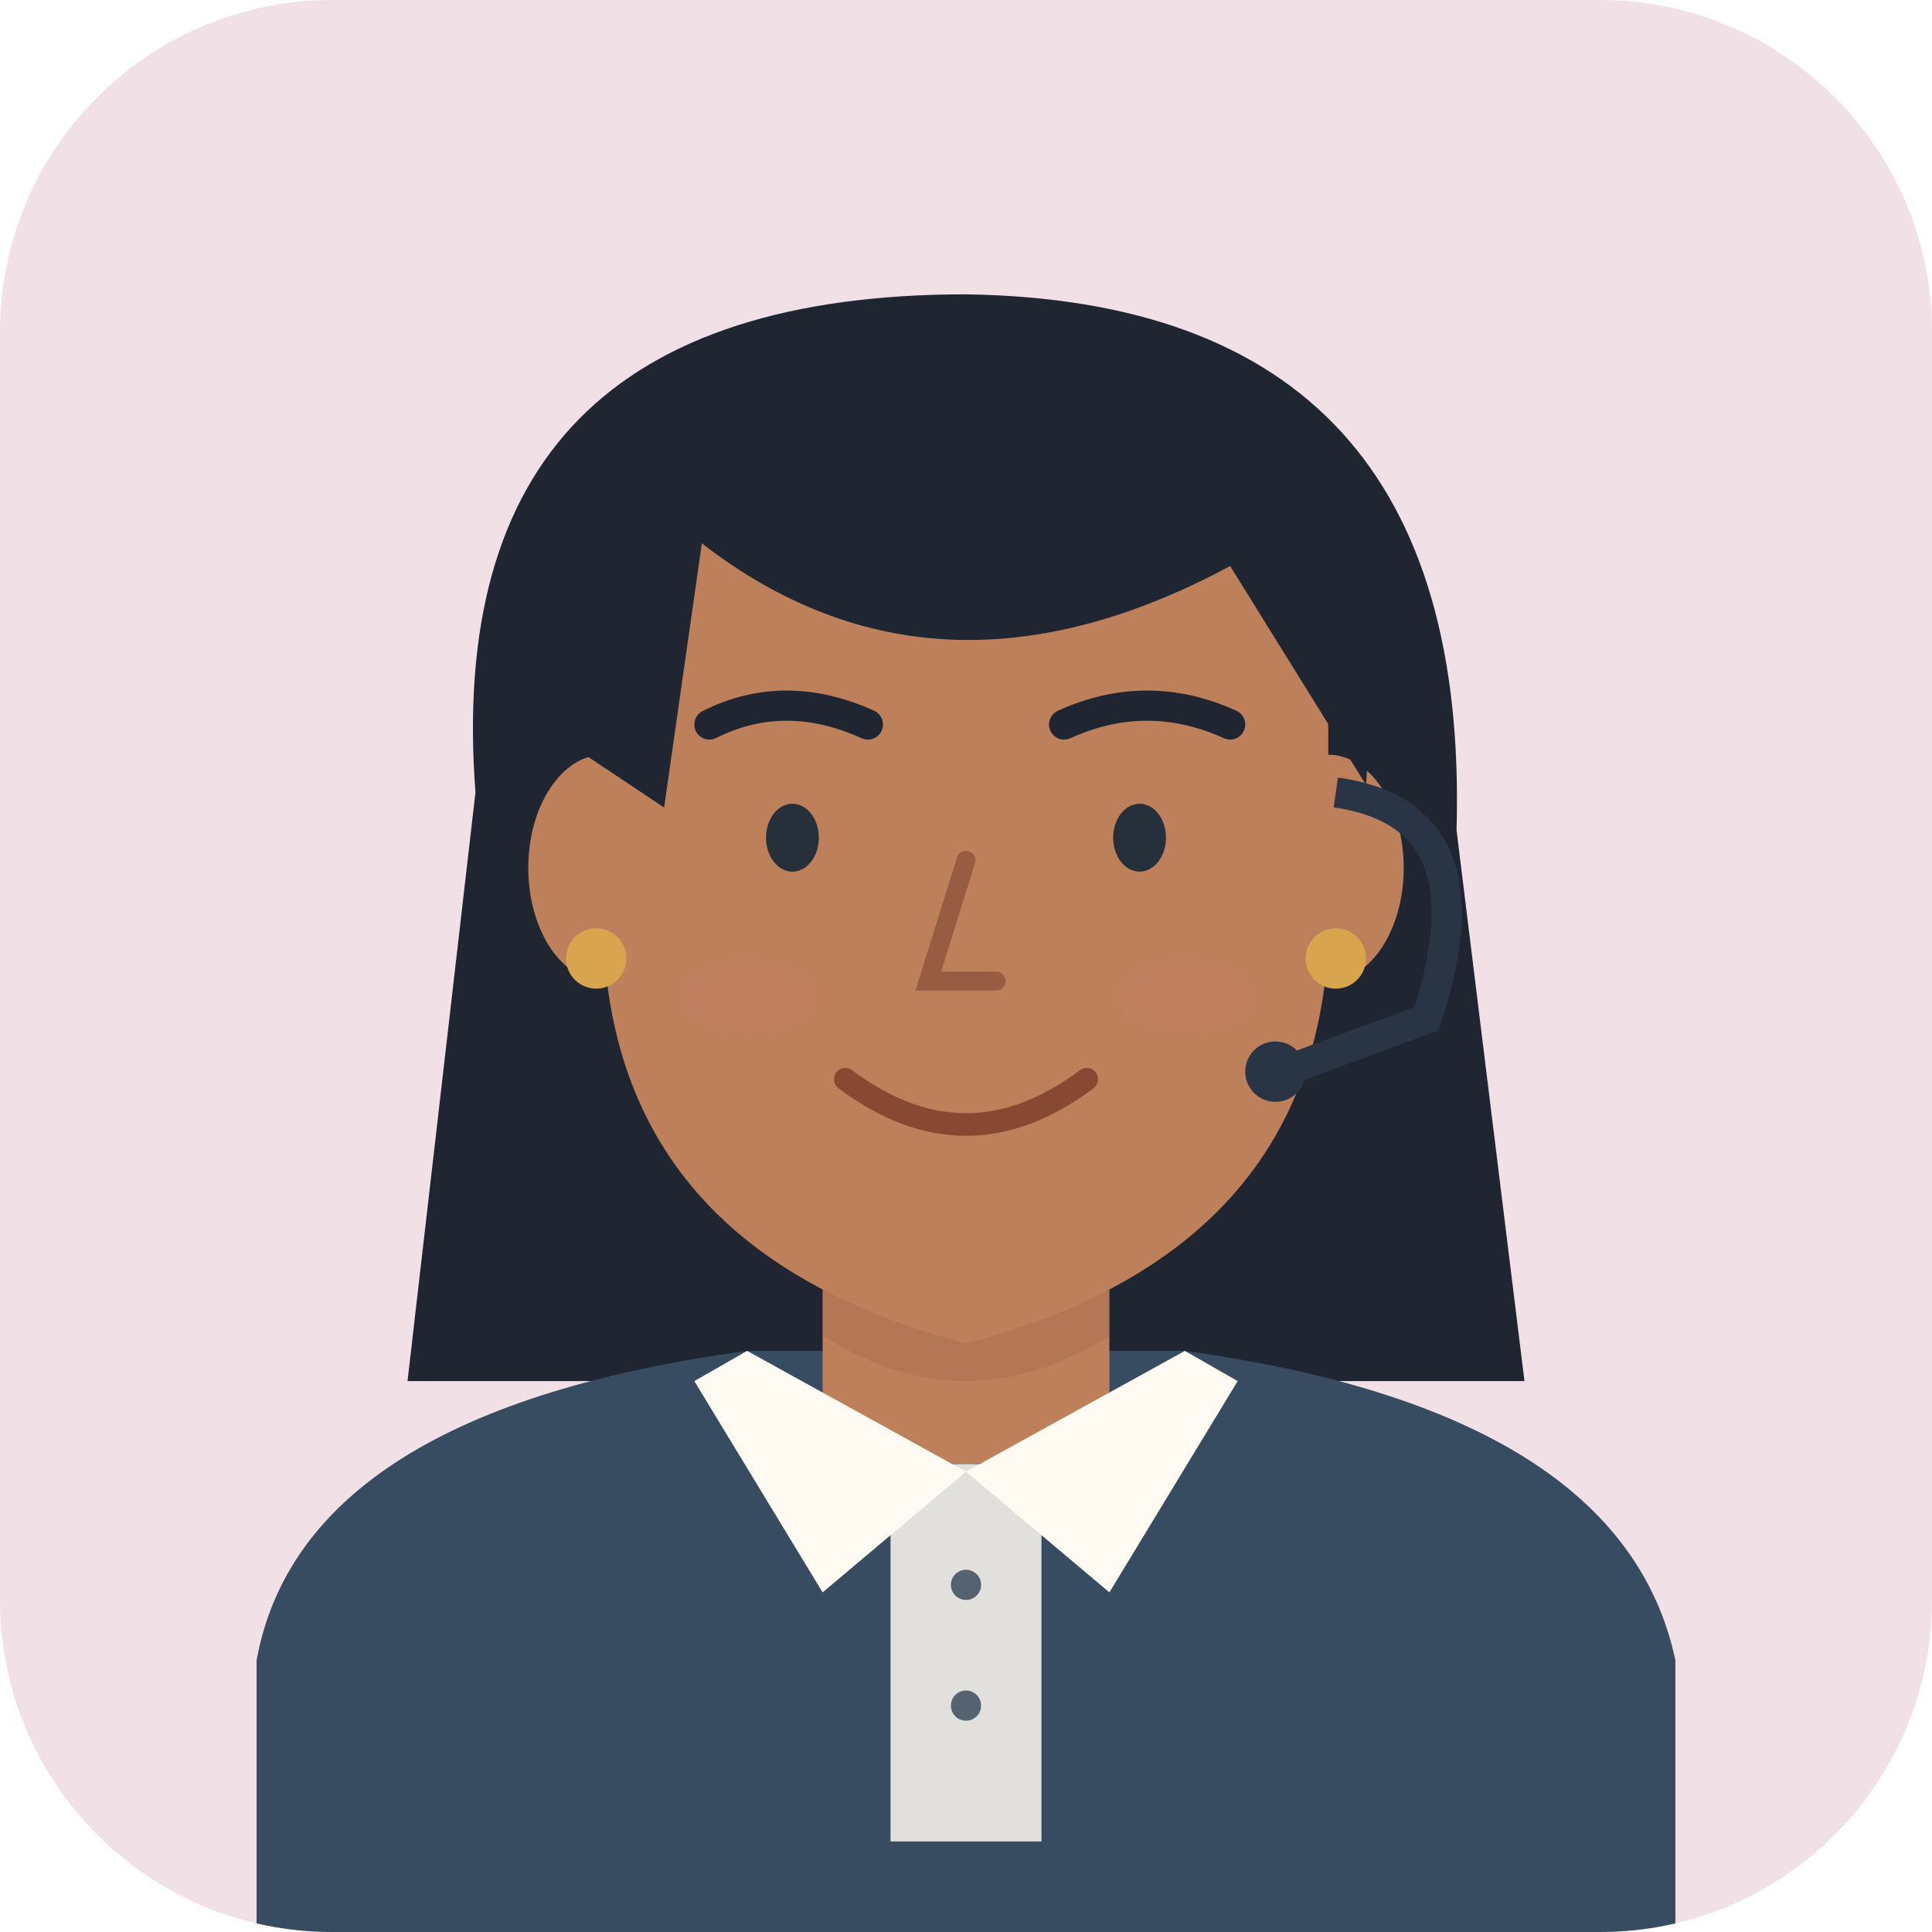
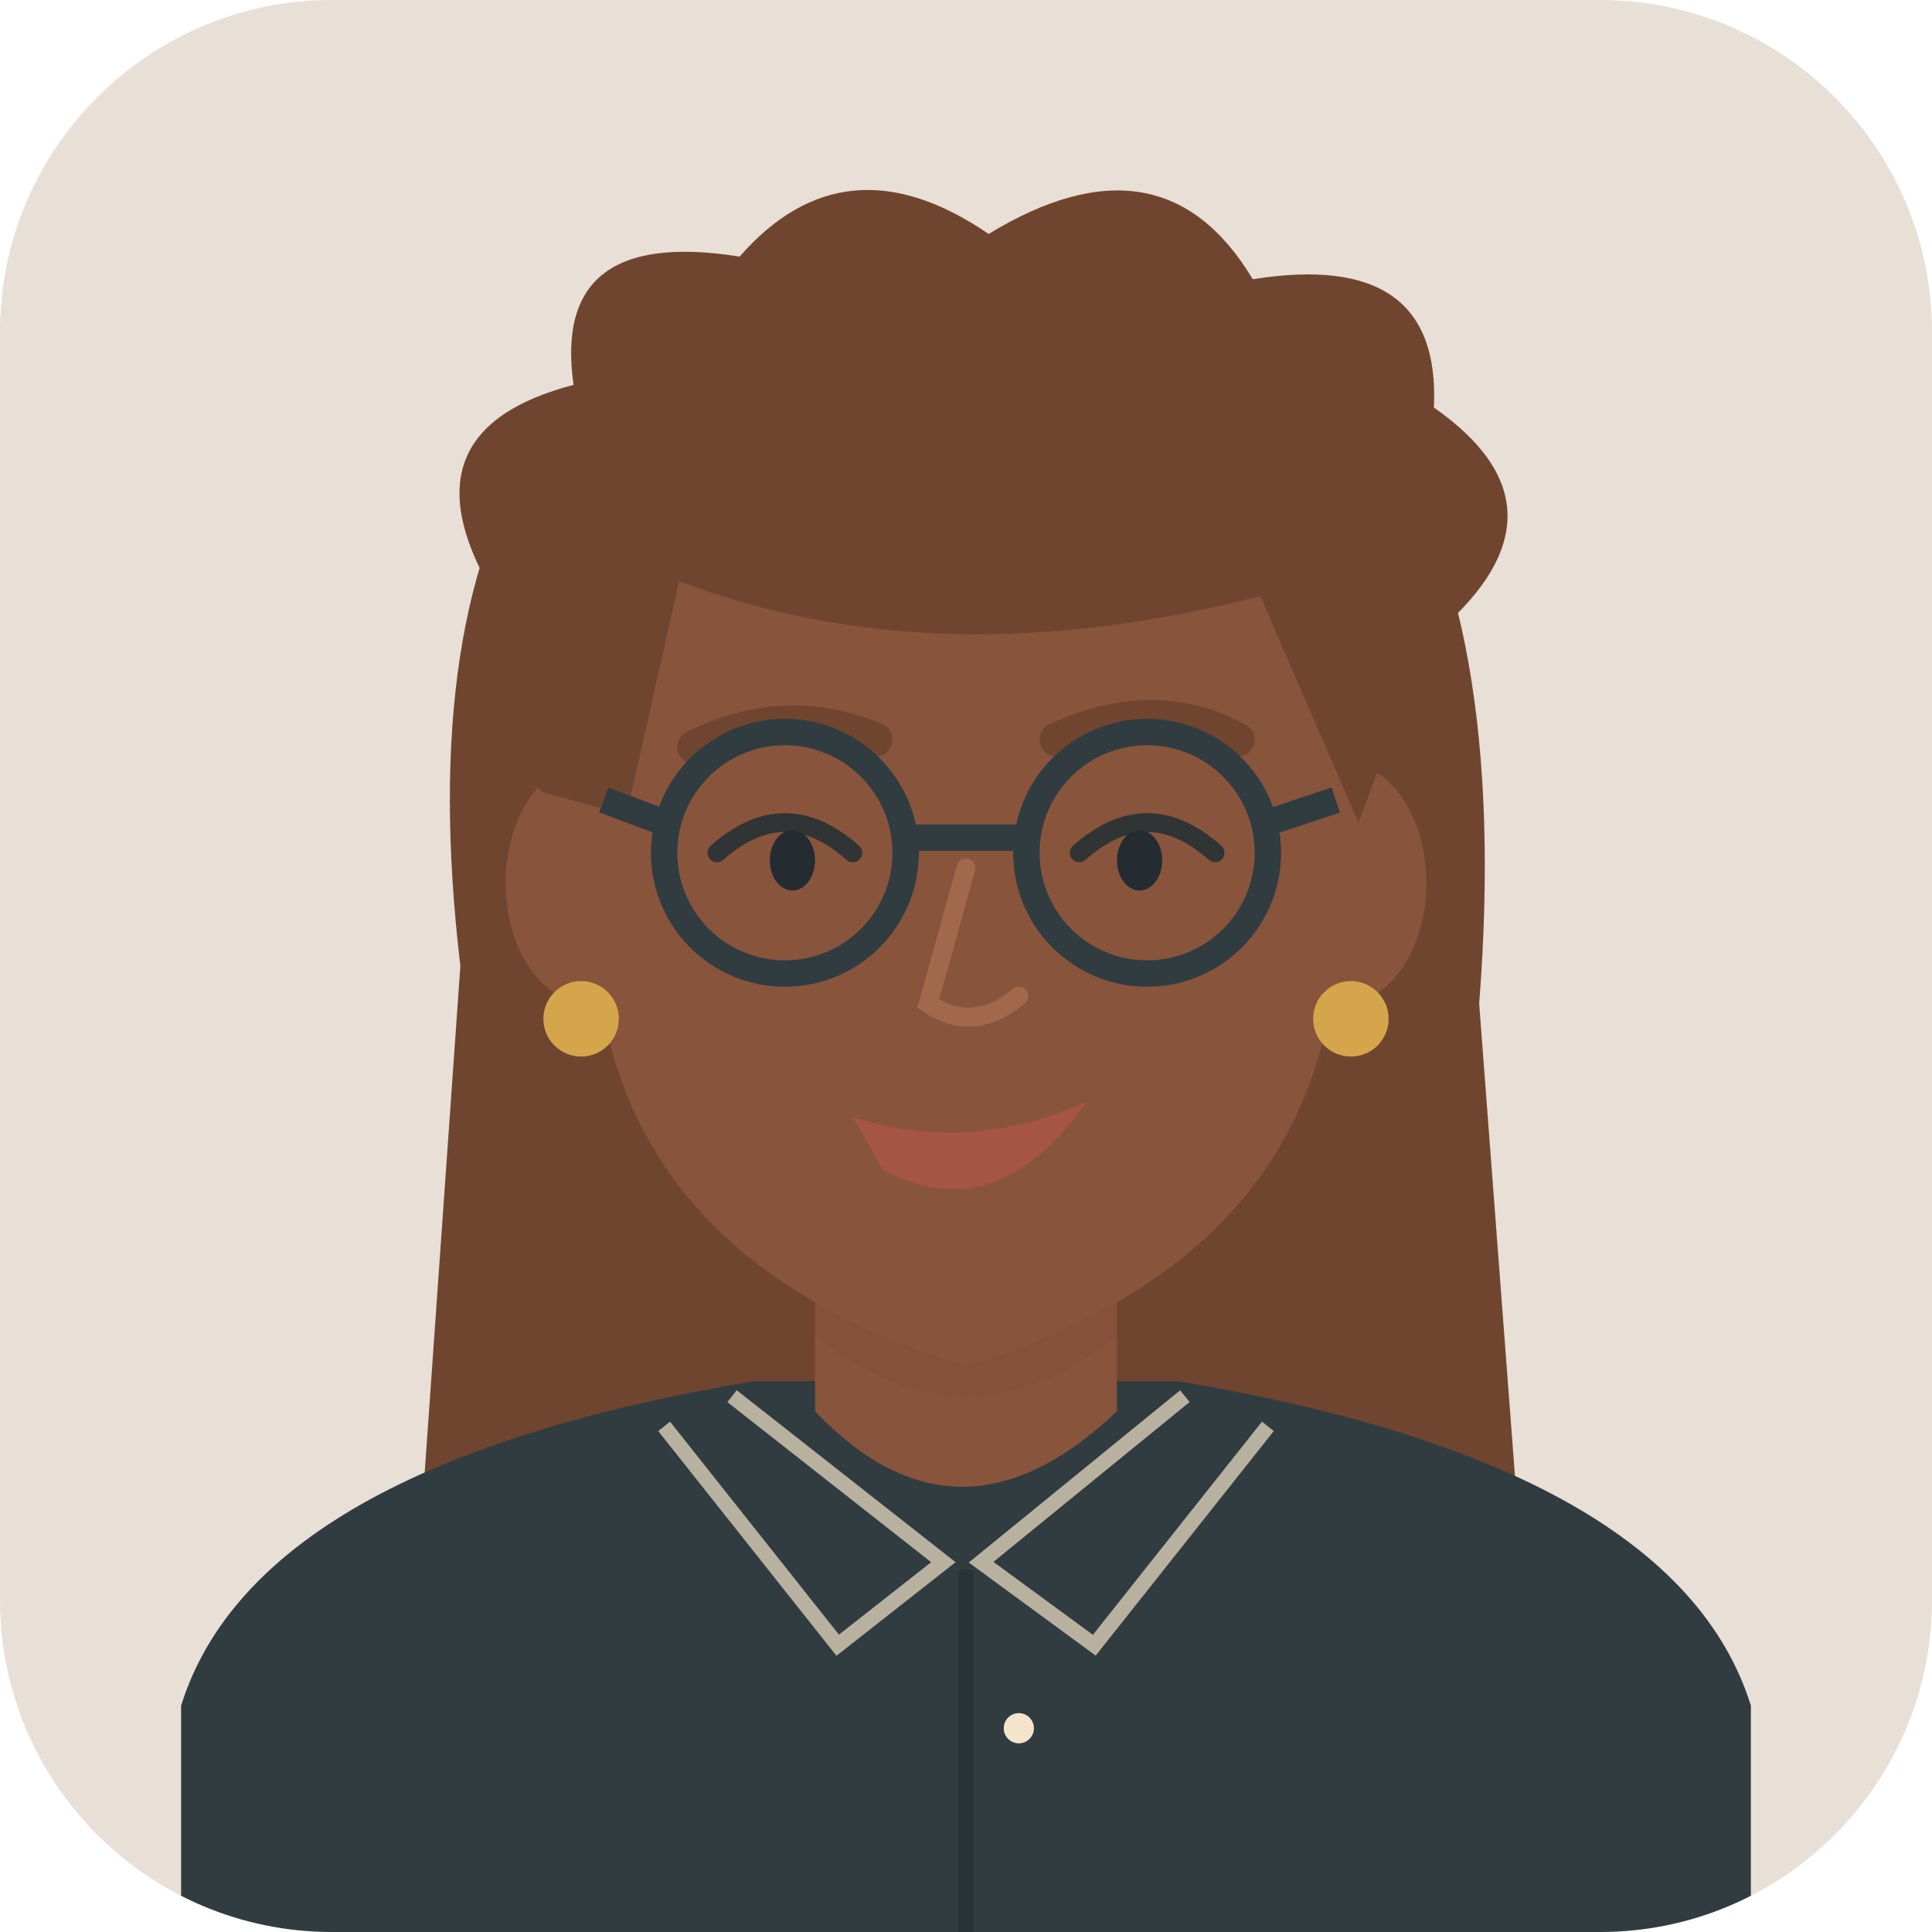
<svg xmlns="http://www.w3.org/2000/svg" viewBox="0 0 256 256" role="img" aria-labelledby="title">
  <defs>
    <clipPath id="portrait">
      <rect width="256" height="256" rx="44" />
    </clipPath>
  </defs>
  <g clip-path="url(#portrait)">
-     <path fill="#f1e1e7" d="M0 0H256V256H0Z" />
-     <path d="M63 105Q58 39 128 39Q195 40 193 110L202 183H54Z" fill="#1f2632" />
-     <path d="M34 256V220Q40 187 99 179H157Q215 187 222 220V256Z" fill="#374c61" />
-     <path d="M109 155V185Q128 203 147 185V155Z" fill="#bd805b" />
-     <path d="M109 165Q128 182 147 165V177Q128 189 109 177Z" fill="#8a4b35" opacity=".18" />
-     <path d="M99 179L128 195L109 211L92 183M157 179L128 195L147 211L164 183" fill="#fffaf2" />
-     <path d="M118 194H138V244H118Z" fill="#fffaf2" opacity=".85" />
-     <circle cx="128" cy="210" r="2" fill="#556270" />
-     <circle cx="128" cy="226" r="2" fill="#556270" />
-     <ellipse cx="80" cy="115" rx="10" ry="15" fill="#bd805b" />
-     <ellipse cx="176" cy="115" rx="10" ry="15" fill="#bd805b" />
-     <path d="M80 91Q80 53 128 53Q176 53 176 91V125Q174 166 128 178Q82 166 80 125Z" fill="#bd805b" />
-     <path d="M76 99Q65 40 127 43Q186 39 181 104L163 75Q124 96 93 72L88 107Z" fill="#1f2632" />
-     <path d="M94 96Q104 91 115 96M141 96Q152 91 163 96" fill="none" stroke="#1f2632" stroke-width="4" stroke-linecap="round" />
-     <ellipse cx="105" cy="111" rx="3.5" ry="4.5" fill="#25303b" />
-     <ellipse cx="151" cy="111" rx="3.5" ry="4.5" fill="#25303b" />
-     <path d="M128 114L123 130H132" fill="none" stroke="#965d42" stroke-width="2.5" stroke-linecap="round" />
-     <path d="M112 143Q128 155 144 143" fill="none" stroke="#884933" stroke-width="3" stroke-linecap="round" />
-     <ellipse cx="99" cy="132" rx="9" ry="5" fill="#ce7a67" opacity=".22" />
-     <ellipse cx="157" cy="132" rx="9" ry="5" fill="#ce7a67" opacity=".22" />
-     <circle cx="79" cy="127" r="4" fill="#d8a54e" />
-     <circle cx="177" cy="127" r="4" fill="#d8a54e" />
-     <path d="M177 105Q198 108 189 135L170 142" fill="none" stroke="#293545" stroke-width="4" />
-     <circle cx="169" cy="142" r="4" fill="#293545" />
+     <path fill="#e8dfd6" d="M0 0H256V256H0Z" />
+     <path d="M61 128Q50 35 126 32Q204 30 196 133L201 199H56Z" fill="#70452f" />
+     <path d="M24 256V226Q34 194 100 183H156Q222 194 232 226V256Z" fill="#303c40" />
+     <path d="M108 157V187Q127 207 148 187V157Z" fill="#89543c" />
+     <path d="M108 164Q126 180 148 165V177Q128 193 108 177Z" fill="#7a4230" opacity=".2" />
+     <path d="M97 185L125 207L111 218L88 189M157 185L130 207L145 218L168 189" fill="#303c40" stroke="#b9b1a0" stroke-width="2" />
+     <path d="M128 208V256" stroke="#151e23" stroke-width="2" opacity=".3" />
+     <circle cx="135" cy="229" r="2" fill="#f5e4cc" />
+     <ellipse cx="78" cy="117" rx="11" ry="16" fill="#89543c" />
+     <ellipse cx="178" cy="117" rx="11" ry="16" fill="#89543c" />
+     <path d="M79 91Q80 53 128 51Q177 53 177 93V127Q174 167 128 181Q82 167 79 127Z" fill="#89543c" />
+     <path d="M157 74Q180 110 166 147L148 169Q178 153 177 126V94Q175 80 157 74Z" fill="#85523c" opacity=".1" />
+     <path d="M72 105Q57 94 65 78Q53 57 76 51Q73 30 98 34Q112 18 131 31Q154 17 166 37Q191 33 190 54Q210 68 189 85L180 109L167 79Q124 90 90 77L83 108Z" fill="#70452f" />
+     <path d="M92 99Q104 93 116 98M140 98Q153 92 164 98" fill="none" stroke="#70452f" stroke-width="4.5" stroke-linecap="round" />
+     <path d="M95 113Q104 105 113 113M143 113Q152 105 161 113" fill="none" stroke="#303434" stroke-width="2.5" stroke-linecap="round" />
+     <ellipse cx="105" cy="114" rx="3" ry="4" fill="#242c32" />
+     <ellipse cx="151" cy="114" rx="3" ry="4" fill="#242c32" />
+     <path d="M128 115L123 133Q129 137 135 132" fill="none" stroke="#a1684c" stroke-width="2.5" stroke-linecap="round" />
+     <path d="M113 148Q128 153 144 146Q132 163 117 155Z" fill="#a65543" />
+     <g fill="none" stroke="#303c40" stroke-width="3.5">
+       <circle cx="104" cy="113" r="16" />
+       <circle cx="152" cy="113" r="16" />
+       <path d="M120 111H136M80 106L88 109M168 109L177 106" />
+     </g>
+     <circle cx="77" cy="135" r="5" fill="#d5a54c" />
+     <circle cx="179" cy="135" r="5" fill="#d5a54c" />
  </g>
</svg>
